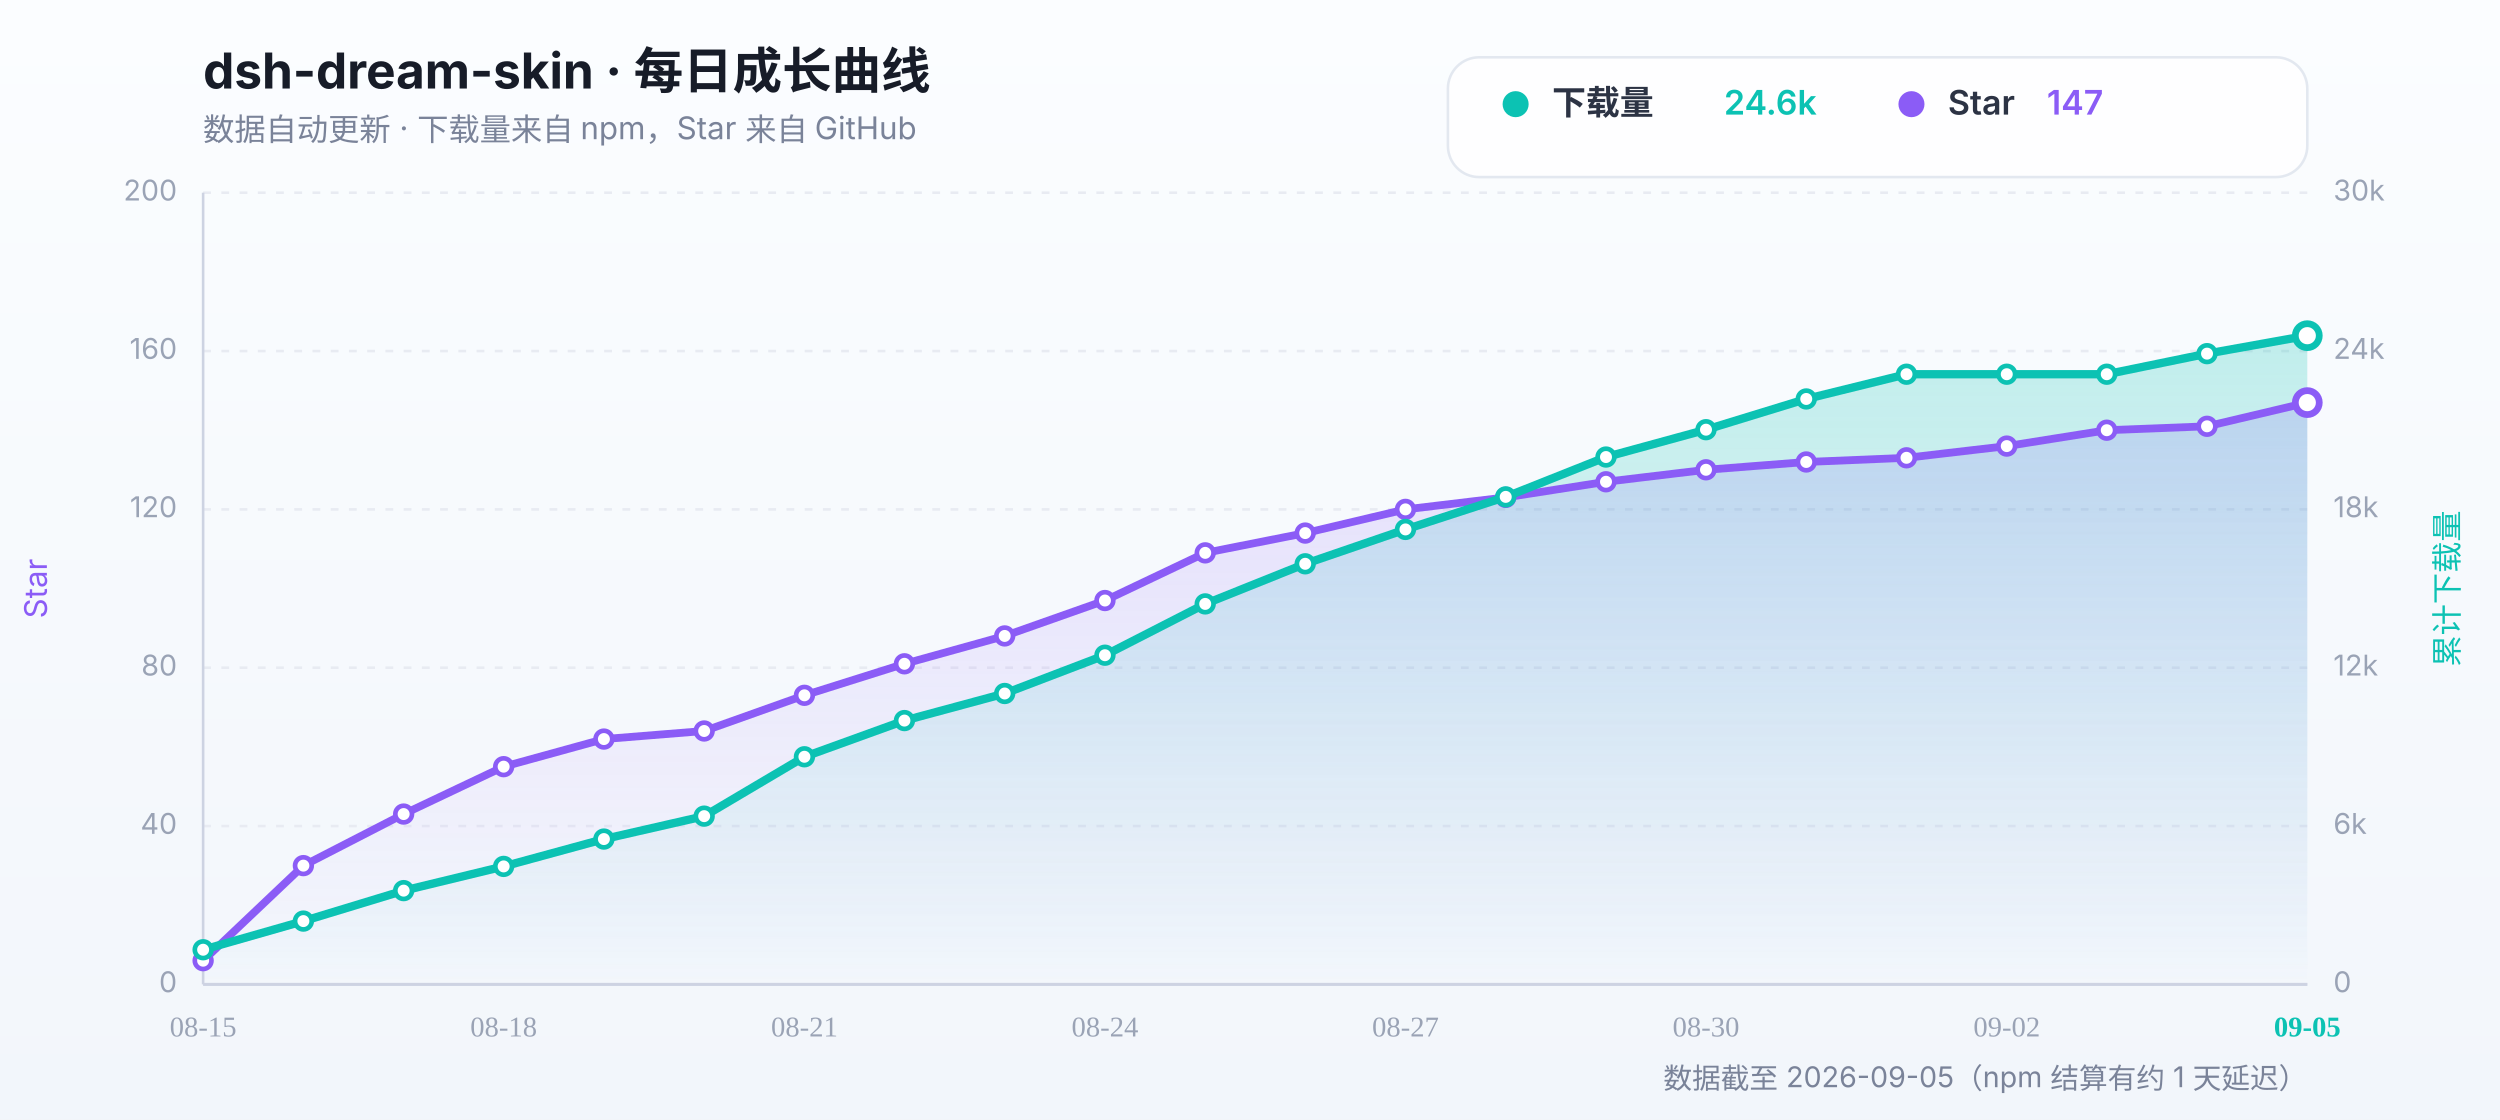
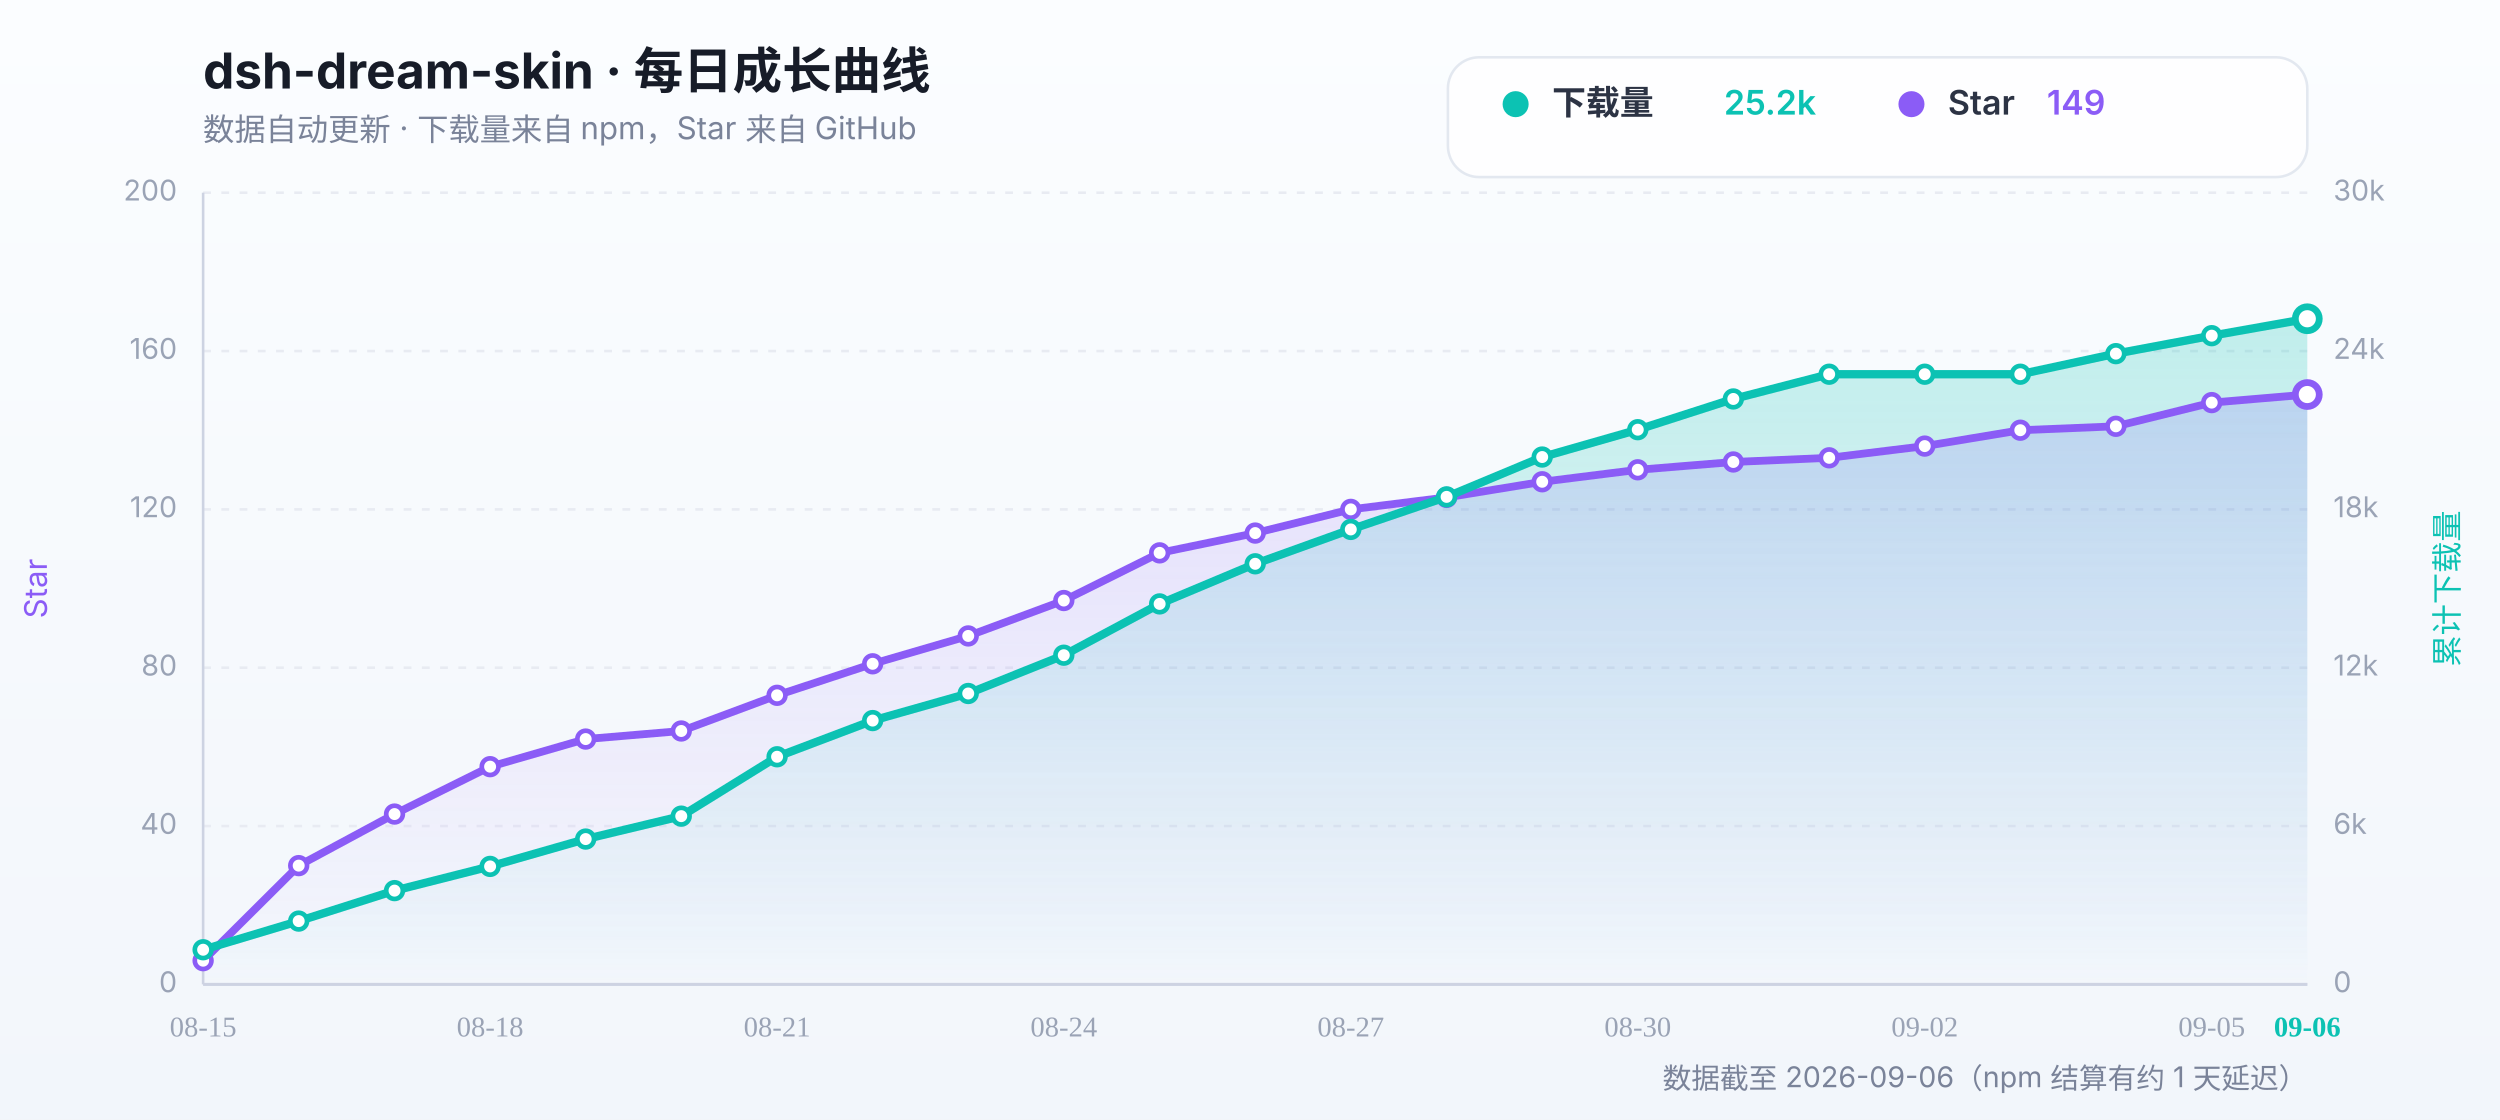
<svg xmlns="http://www.w3.org/2000/svg" width="960" height="430" viewBox="0 0 960 430" role="img" aria-label="dsh-dream-skin 每日 Star 与累计下载量双轴折线图">
  <defs>
    <linearGradient id="gradDl" x1="0" y1="0" x2="0" y2="1">
      <stop offset="0%" stop-color="#0cc2b3" stop-opacity="0.24" />
      <stop offset="100%" stop-color="#0cc2b3" stop-opacity="0" />
    </linearGradient>
    <linearGradient id="gradSt" x1="0" y1="0" x2="0" y2="1">
      <stop offset="0%" stop-color="#8b5cf6" stop-opacity="0.18" />
      <stop offset="100%" stop-color="#8b5cf6" stop-opacity="0" />
    </linearGradient>
    <linearGradient id="bgGrad" x1="0" y1="0" x2="0" y2="1">
      <stop offset="0%" stop-color="#fbfdff" />
      <stop offset="100%" stop-color="#f2f6fb" />
    </linearGradient>
  </defs>
  <rect width="960" height="430" fill="url(#bgGrad)" />
  <g font-family="system-ui,-apple-system,'Segoe UI',sans-serif">
    <text x="18" y="226" font-size="12" fill="#8b5cf6" transform="rotate(-90 18 226)" text-anchor="middle">Star</text>
    <text x="944" y="226" font-size="12" fill="#0cc2b3" transform="rotate(-90 944 226)" text-anchor="middle">累计下载量</text>
  </g>
  <text x="78" y="34" font-size="19" font-weight="700" fill="#171c28" font-family="system-ui,-apple-system,'Segoe UI',sans-serif">dsh-dream-skin · 每日成长曲线</text>
  <text x="78" y="54" font-size="12" fill="#7a8399" font-family="system-ui,-apple-system,'Segoe UI',sans-serif">数据自动更新 · 下载量来自 npm，Star 来自 GitHub</text>
  <g font-family="system-ui,-apple-system,'Segoe UI',sans-serif">
    <rect x="556" y="22" width="330" height="46" rx="12" fill="#ffffff" fill-opacity="0.72" stroke="#e3e8f0" stroke-width="1" />
    <circle cx="582" cy="40" r="5" fill="#0cc2b3" />
    <text x="596" y="44" font-size="13" font-weight="600" fill="#2c3344">下载量</text>
-     <text x="662" y="44" font-size="13" font-weight="600" fill="#0cc2b3">24.6k</text>
+     <text x="662" y="44" font-size="13" font-weight="600" fill="#0cc2b3">25.2k</text>
    <circle cx="734" cy="40" r="5" fill="#8b5cf6" />
    <text x="748" y="44" font-size="13" font-weight="600" fill="#2c3344">Star</text>
-     <text x="786" y="44" font-size="13" font-weight="600" fill="#8b5cf6">147</text>
+     <text x="786" y="44" font-size="13" font-weight="600" fill="#8b5cf6">149</text>
  </g>
  <line x1="78" y1="378.0" x2="886" y2="378.0" stroke="#d3d9e8" stroke-width="1.2" />
  <line x1="78" y1="317.2" x2="886" y2="317.2" stroke="#e8ebf2" stroke-width="1" stroke-dasharray="3 4" />
  <line x1="78" y1="256.4" x2="886" y2="256.4" stroke="#e8ebf2" stroke-width="1" stroke-dasharray="3 4" />
  <line x1="78" y1="195.6" x2="886" y2="195.6" stroke="#e8ebf2" stroke-width="1" stroke-dasharray="3 4" />
  <line x1="78" y1="134.8" x2="886" y2="134.8" stroke="#e8ebf2" stroke-width="1" stroke-dasharray="3 4" />
  <line x1="78" y1="74.0" x2="886" y2="74.0" stroke="#e8ebf2" stroke-width="1" stroke-dasharray="3 4" />
  <g font-family="system-ui,-apple-system,'Segoe UI',sans-serif">
    <text x="68" y="381.0" text-anchor="end" font-size="11" fill="#9aa3b5">0</text>
    <text x="68" y="320.2" text-anchor="end" font-size="11" fill="#9aa3b5">40</text>
    <text x="68" y="259.4" text-anchor="end" font-size="11" fill="#9aa3b5">80</text>
    <text x="68" y="198.6" text-anchor="end" font-size="11" fill="#9aa3b5">120</text>
    <text x="68" y="137.8" text-anchor="end" font-size="11" fill="#9aa3b5">160</text>
    <text x="68" y="77.0" text-anchor="end" font-size="11" fill="#9aa3b5">200</text>
    <text x="896" y="381.0" text-anchor="start" font-size="11" fill="#9aa3b5">0</text>
    <text x="896" y="320.2" text-anchor="start" font-size="11" fill="#9aa3b5">6k</text>
    <text x="896" y="259.4" text-anchor="start" font-size="11" fill="#9aa3b5">12k</text>
    <text x="896" y="198.6" text-anchor="start" font-size="11" fill="#9aa3b5">18k</text>
    <text x="896" y="137.8" text-anchor="start" font-size="11" fill="#9aa3b5">24k</text>
    <text x="896" y="77.0" text-anchor="start" font-size="11" fill="#9aa3b5">30k</text>
  </g>
  <line x1="78" y1="74" x2="78" y2="378" stroke="#cdd3e2" stroke-width="1" />
  <line x1="78" y1="378" x2="886" y2="378" stroke="#cdd3e2" stroke-width="1" />
-   <path d="M 78.0 378.0 L 78.0 364.7 L 116.5 353.7 L 155.0 342.0 L 193.4 332.7 L 231.9 322.2 L 270.4 313.4 L 308.9 290.6 L 347.3 276.7 L 385.8 266.3 L 424.3 251.6 L 462.8 231.9 L 501.2 216.5 L 539.7 203.3 L 578.2 190.8 L 616.7 175.5 L 655.1 165.0 L 693.6 153.2 L 732.1 143.7 L 770.6 143.7 L 809.0 143.7 L 847.5 135.8 L 886.0 128.9 L 886.0 378.0 Z" fill="url(#gradDl)" stroke="none" />
-   <path d="M 78.0 378.0 L 78.0 368.9 L 116.5 332.4 L 155.0 312.6 L 193.4 294.4 L 231.9 283.8 L 270.4 280.7 L 308.9 267.0 L 347.3 254.9 L 385.8 244.2 L 424.3 230.6 L 462.8 212.3 L 501.2 204.7 L 539.7 195.6 L 578.2 191.0 L 616.7 185.0 L 655.1 180.4 L 693.6 177.4 L 732.1 175.8 L 770.6 171.3 L 809.0 165.2 L 847.5 163.7 L 886.0 154.6 L 886.0 378.0 Z" fill="url(#gradSt)" stroke="none" />
-   <polyline points="78.0,368.9 116.5,332.4 155.0,312.6 193.4,294.4 231.9,283.8 270.4,280.7 308.9,267.0 347.3,254.9 385.8,244.2 424.3,230.6 462.8,212.3 501.2,204.7 539.7,195.6 578.2,191.0 616.7,185.0 655.1,180.4 693.6,177.4 732.1,175.8 770.6,171.3 809.0,165.2 847.5,163.7 886.0,154.6" fill="none" stroke="#8b5cf6" stroke-width="3" stroke-linecap="round" stroke-linejoin="round" />
+   <path d="M 78.0 378.0 L 78.0 364.7 L 114.7 353.7 L 151.5 342.0 L 188.2 332.7 L 224.9 322.2 L 261.6 313.4 L 298.4 290.6 L 335.1 276.7 L 371.8 266.3 L 408.5 251.6 L 445.3 231.9 L 482.0 216.5 L 518.7 203.3 L 555.5 190.8 L 592.2 175.5 L 628.9 165.0 L 665.6 153.2 L 702.4 143.7 L 739.1 143.7 L 775.8 143.7 L 812.5 135.8 L 849.3 128.9 L 886.0 122.4 L 886.0 378.0 Z" fill="url(#gradDl)" stroke="none" />
+   <path d="M 78.0 378.0 L 78.0 368.9 L 114.7 332.4 L 151.5 312.6 L 188.2 294.4 L 224.9 283.8 L 261.6 280.7 L 298.4 267.0 L 335.1 254.9 L 371.8 244.2 L 408.5 230.6 L 445.3 212.3 L 482.0 204.7 L 518.7 195.6 L 555.5 191.0 L 592.2 185.0 L 628.9 180.4 L 665.6 177.4 L 702.4 175.8 L 739.1 171.3 L 775.8 165.2 L 812.5 163.7 L 849.3 154.6 L 886.0 151.5 L 886.0 378.0 Z" fill="url(#gradSt)" stroke="none" />
+   <polyline points="78.0,368.9 114.7,332.4 151.5,312.6 188.2,294.4 224.9,283.8 261.6,280.7 298.4,267.0 335.1,254.9 371.8,244.2 408.5,230.6 445.3,212.3 482.0,204.7 518.7,195.6 555.5,191.0 592.2,185.0 628.9,180.4 665.6,177.4 702.4,175.8 739.1,171.3 775.8,165.2 812.5,163.7 849.3,154.6 886.0,151.5" fill="none" stroke="#8b5cf6" stroke-width="3" stroke-linecap="round" stroke-linejoin="round" />
  <circle cx="78.0" cy="368.9" r="3.2" fill="#ffffff" stroke="#8b5cf6" stroke-width="1.8" />
-   <circle cx="116.5" cy="332.4" r="3.2" fill="#ffffff" stroke="#8b5cf6" stroke-width="1.8" />
-   <circle cx="155.0" cy="312.6" r="3.2" fill="#ffffff" stroke="#8b5cf6" stroke-width="1.8" />
-   <circle cx="193.4" cy="294.4" r="3.2" fill="#ffffff" stroke="#8b5cf6" stroke-width="1.8" />
-   <circle cx="231.9" cy="283.8" r="3.2" fill="#ffffff" stroke="#8b5cf6" stroke-width="1.8" />
-   <circle cx="270.4" cy="280.7" r="3.2" fill="#ffffff" stroke="#8b5cf6" stroke-width="1.8" />
-   <circle cx="308.9" cy="267.0" r="3.2" fill="#ffffff" stroke="#8b5cf6" stroke-width="1.8" />
-   <circle cx="347.3" cy="254.9" r="3.2" fill="#ffffff" stroke="#8b5cf6" stroke-width="1.8" />
-   <circle cx="385.8" cy="244.2" r="3.2" fill="#ffffff" stroke="#8b5cf6" stroke-width="1.8" />
-   <circle cx="424.3" cy="230.6" r="3.2" fill="#ffffff" stroke="#8b5cf6" stroke-width="1.8" />
-   <circle cx="462.8" cy="212.3" r="3.2" fill="#ffffff" stroke="#8b5cf6" stroke-width="1.8" />
-   <circle cx="501.2" cy="204.7" r="3.2" fill="#ffffff" stroke="#8b5cf6" stroke-width="1.8" />
-   <circle cx="539.7" cy="195.6" r="3.2" fill="#ffffff" stroke="#8b5cf6" stroke-width="1.8" />
-   <circle cx="578.2" cy="191.0" r="3.2" fill="#ffffff" stroke="#8b5cf6" stroke-width="1.8" />
-   <circle cx="616.7" cy="185.0" r="3.2" fill="#ffffff" stroke="#8b5cf6" stroke-width="1.8" />
-   <circle cx="655.1" cy="180.4" r="3.2" fill="#ffffff" stroke="#8b5cf6" stroke-width="1.8" />
-   <circle cx="693.6" cy="177.4" r="3.2" fill="#ffffff" stroke="#8b5cf6" stroke-width="1.8" />
-   <circle cx="732.1" cy="175.8" r="3.2" fill="#ffffff" stroke="#8b5cf6" stroke-width="1.8" />
-   <circle cx="770.6" cy="171.3" r="3.2" fill="#ffffff" stroke="#8b5cf6" stroke-width="1.8" />
-   <circle cx="809.0" cy="165.2" r="3.2" fill="#ffffff" stroke="#8b5cf6" stroke-width="1.8" />
-   <circle cx="847.5" cy="163.7" r="3.2" fill="#ffffff" stroke="#8b5cf6" stroke-width="1.8" />
-   <circle cx="886.0" cy="154.6" r="4.6" fill="#ffffff" stroke="#8b5cf6" stroke-width="2.6" />
-   <polyline points="78.0,364.7 116.5,353.7 155.0,342.0 193.4,332.7 231.9,322.2 270.4,313.4 308.9,290.6 347.3,276.7 385.8,266.3 424.3,251.6 462.8,231.9 501.2,216.5 539.7,203.3 578.2,190.8 616.7,175.5 655.1,165.0 693.6,153.2 732.1,143.7 770.6,143.7 809.0,143.7 847.5,135.8 886.0,128.9" fill="none" stroke="#0cc2b3" stroke-width="3.2" stroke-linecap="round" stroke-linejoin="round" />
+   <circle cx="114.7" cy="332.4" r="3.2" fill="#ffffff" stroke="#8b5cf6" stroke-width="1.8" />
+   <circle cx="151.5" cy="312.6" r="3.2" fill="#ffffff" stroke="#8b5cf6" stroke-width="1.8" />
+   <circle cx="188.2" cy="294.4" r="3.2" fill="#ffffff" stroke="#8b5cf6" stroke-width="1.8" />
+   <circle cx="224.9" cy="283.8" r="3.2" fill="#ffffff" stroke="#8b5cf6" stroke-width="1.8" />
+   <circle cx="261.6" cy="280.7" r="3.2" fill="#ffffff" stroke="#8b5cf6" stroke-width="1.8" />
+   <circle cx="298.4" cy="267.0" r="3.2" fill="#ffffff" stroke="#8b5cf6" stroke-width="1.8" />
+   <circle cx="335.1" cy="254.9" r="3.2" fill="#ffffff" stroke="#8b5cf6" stroke-width="1.8" />
+   <circle cx="371.8" cy="244.2" r="3.2" fill="#ffffff" stroke="#8b5cf6" stroke-width="1.8" />
+   <circle cx="408.5" cy="230.6" r="3.2" fill="#ffffff" stroke="#8b5cf6" stroke-width="1.8" />
+   <circle cx="445.3" cy="212.3" r="3.2" fill="#ffffff" stroke="#8b5cf6" stroke-width="1.8" />
+   <circle cx="482.0" cy="204.7" r="3.2" fill="#ffffff" stroke="#8b5cf6" stroke-width="1.8" />
+   <circle cx="518.7" cy="195.6" r="3.2" fill="#ffffff" stroke="#8b5cf6" stroke-width="1.8" />
+   <circle cx="555.5" cy="191.0" r="3.2" fill="#ffffff" stroke="#8b5cf6" stroke-width="1.8" />
+   <circle cx="592.2" cy="185.0" r="3.2" fill="#ffffff" stroke="#8b5cf6" stroke-width="1.8" />
+   <circle cx="628.9" cy="180.4" r="3.2" fill="#ffffff" stroke="#8b5cf6" stroke-width="1.8" />
+   <circle cx="665.6" cy="177.4" r="3.2" fill="#ffffff" stroke="#8b5cf6" stroke-width="1.8" />
+   <circle cx="702.4" cy="175.8" r="3.2" fill="#ffffff" stroke="#8b5cf6" stroke-width="1.8" />
+   <circle cx="739.1" cy="171.3" r="3.2" fill="#ffffff" stroke="#8b5cf6" stroke-width="1.8" />
+   <circle cx="775.8" cy="165.2" r="3.2" fill="#ffffff" stroke="#8b5cf6" stroke-width="1.8" />
+   <circle cx="812.5" cy="163.7" r="3.2" fill="#ffffff" stroke="#8b5cf6" stroke-width="1.8" />
+   <circle cx="849.3" cy="154.6" r="3.2" fill="#ffffff" stroke="#8b5cf6" stroke-width="1.8" />
+   <circle cx="886.0" cy="151.5" r="4.6" fill="#ffffff" stroke="#8b5cf6" stroke-width="2.6" />
+   <polyline points="78.0,364.7 114.7,353.7 151.5,342.0 188.2,332.7 224.9,322.2 261.6,313.4 298.4,290.6 335.1,276.7 371.8,266.3 408.5,251.6 445.3,231.9 482.0,216.5 518.7,203.3 555.5,190.8 592.2,175.5 628.9,165.0 665.6,153.2 702.4,143.7 739.1,143.7 775.8,143.7 812.5,135.8 849.3,128.9 886.0,122.4" fill="none" stroke="#0cc2b3" stroke-width="3.2" stroke-linecap="round" stroke-linejoin="round" />
  <circle cx="78.0" cy="364.7" r="3.2" fill="#ffffff" stroke="#0cc2b3" stroke-width="1.8" />
-   <circle cx="116.5" cy="353.7" r="3.2" fill="#ffffff" stroke="#0cc2b3" stroke-width="1.8" />
-   <circle cx="155.0" cy="342.0" r="3.2" fill="#ffffff" stroke="#0cc2b3" stroke-width="1.8" />
-   <circle cx="193.4" cy="332.7" r="3.2" fill="#ffffff" stroke="#0cc2b3" stroke-width="1.8" />
-   <circle cx="231.9" cy="322.2" r="3.2" fill="#ffffff" stroke="#0cc2b3" stroke-width="1.8" />
-   <circle cx="270.4" cy="313.4" r="3.2" fill="#ffffff" stroke="#0cc2b3" stroke-width="1.8" />
-   <circle cx="308.9" cy="290.6" r="3.2" fill="#ffffff" stroke="#0cc2b3" stroke-width="1.8" />
-   <circle cx="347.3" cy="276.7" r="3.2" fill="#ffffff" stroke="#0cc2b3" stroke-width="1.8" />
-   <circle cx="385.8" cy="266.3" r="3.2" fill="#ffffff" stroke="#0cc2b3" stroke-width="1.8" />
-   <circle cx="424.3" cy="251.6" r="3.2" fill="#ffffff" stroke="#0cc2b3" stroke-width="1.8" />
-   <circle cx="462.8" cy="231.9" r="3.2" fill="#ffffff" stroke="#0cc2b3" stroke-width="1.8" />
-   <circle cx="501.2" cy="216.5" r="3.2" fill="#ffffff" stroke="#0cc2b3" stroke-width="1.8" />
-   <circle cx="539.7" cy="203.3" r="3.2" fill="#ffffff" stroke="#0cc2b3" stroke-width="1.8" />
-   <circle cx="578.2" cy="190.8" r="3.2" fill="#ffffff" stroke="#0cc2b3" stroke-width="1.8" />
-   <circle cx="616.7" cy="175.5" r="3.2" fill="#ffffff" stroke="#0cc2b3" stroke-width="1.8" />
-   <circle cx="655.1" cy="165.0" r="3.2" fill="#ffffff" stroke="#0cc2b3" stroke-width="1.8" />
-   <circle cx="693.6" cy="153.2" r="3.2" fill="#ffffff" stroke="#0cc2b3" stroke-width="1.8" />
-   <circle cx="732.1" cy="143.7" r="3.2" fill="#ffffff" stroke="#0cc2b3" stroke-width="1.8" />
-   <circle cx="770.6" cy="143.7" r="3.2" fill="#ffffff" stroke="#0cc2b3" stroke-width="1.8" />
-   <circle cx="809.0" cy="143.7" r="3.2" fill="#ffffff" stroke="#0cc2b3" stroke-width="1.8" />
-   <circle cx="847.5" cy="135.8" r="3.2" fill="#ffffff" stroke="#0cc2b3" stroke-width="1.8" />
-   <circle cx="886.0" cy="128.9" r="4.6" fill="#ffffff" stroke="#0cc2b3" stroke-width="2.6" />
+   <circle cx="114.7" cy="353.7" r="3.2" fill="#ffffff" stroke="#0cc2b3" stroke-width="1.8" />
+   <circle cx="151.5" cy="342.0" r="3.2" fill="#ffffff" stroke="#0cc2b3" stroke-width="1.8" />
+   <circle cx="188.2" cy="332.7" r="3.2" fill="#ffffff" stroke="#0cc2b3" stroke-width="1.8" />
+   <circle cx="224.9" cy="322.2" r="3.2" fill="#ffffff" stroke="#0cc2b3" stroke-width="1.8" />
+   <circle cx="261.6" cy="313.4" r="3.2" fill="#ffffff" stroke="#0cc2b3" stroke-width="1.8" />
+   <circle cx="298.4" cy="290.6" r="3.2" fill="#ffffff" stroke="#0cc2b3" stroke-width="1.8" />
+   <circle cx="335.1" cy="276.7" r="3.2" fill="#ffffff" stroke="#0cc2b3" stroke-width="1.8" />
+   <circle cx="371.8" cy="266.3" r="3.2" fill="#ffffff" stroke="#0cc2b3" stroke-width="1.8" />
+   <circle cx="408.5" cy="251.6" r="3.2" fill="#ffffff" stroke="#0cc2b3" stroke-width="1.8" />
+   <circle cx="445.3" cy="231.9" r="3.2" fill="#ffffff" stroke="#0cc2b3" stroke-width="1.8" />
+   <circle cx="482.0" cy="216.5" r="3.2" fill="#ffffff" stroke="#0cc2b3" stroke-width="1.8" />
+   <circle cx="518.7" cy="203.3" r="3.2" fill="#ffffff" stroke="#0cc2b3" stroke-width="1.8" />
+   <circle cx="555.5" cy="190.8" r="3.2" fill="#ffffff" stroke="#0cc2b3" stroke-width="1.8" />
+   <circle cx="592.2" cy="175.5" r="3.2" fill="#ffffff" stroke="#0cc2b3" stroke-width="1.8" />
+   <circle cx="628.9" cy="165.0" r="3.2" fill="#ffffff" stroke="#0cc2b3" stroke-width="1.8" />
+   <circle cx="665.6" cy="153.2" r="3.2" fill="#ffffff" stroke="#0cc2b3" stroke-width="1.8" />
+   <circle cx="702.4" cy="143.7" r="3.2" fill="#ffffff" stroke="#0cc2b3" stroke-width="1.8" />
+   <circle cx="739.1" cy="143.7" r="3.2" fill="#ffffff" stroke="#0cc2b3" stroke-width="1.8" />
+   <circle cx="775.8" cy="143.7" r="3.2" fill="#ffffff" stroke="#0cc2b3" stroke-width="1.8" />
+   <circle cx="812.5" cy="135.8" r="3.2" fill="#ffffff" stroke="#0cc2b3" stroke-width="1.8" />
+   <circle cx="849.3" cy="128.9" r="3.2" fill="#ffffff" stroke="#0cc2b3" stroke-width="1.8" />
+   <circle cx="886.0" cy="122.4" r="4.6" fill="#ffffff" stroke="#0cc2b3" stroke-width="2.6" />
  <text x="78.0" y="398" text-anchor="middle" font-size="11" fill="#9aa3b5">08-15</text>
-   <text x="193.4" y="398" text-anchor="middle" font-size="11" fill="#9aa3b5">08-18</text>
-   <text x="308.9" y="398" text-anchor="middle" font-size="11" fill="#9aa3b5">08-21</text>
-   <text x="424.3" y="398" text-anchor="middle" font-size="11" fill="#9aa3b5">08-24</text>
-   <text x="539.7" y="398" text-anchor="middle" font-size="11" fill="#9aa3b5">08-27</text>
-   <text x="655.1" y="398" text-anchor="middle" font-size="11" fill="#9aa3b5">08-30</text>
-   <text x="770.6" y="398" text-anchor="middle" font-size="11" fill="#9aa3b5">09-02</text>
-   <text x="886.0" y="398" text-anchor="middle" font-size="11" fill="#0cc2b3" font-weight="600">09-05</text>
-   <text x="886" y="418" text-anchor="end" font-size="11" fill="#7a8399" font-family="system-ui,-apple-system,'Segoe UI',sans-serif">数据截至 2026-09-05（npm 结算有约 1 天延迟）</text>
+   <text x="188.2" y="398" text-anchor="middle" font-size="11" fill="#9aa3b5">08-18</text>
+   <text x="298.4" y="398" text-anchor="middle" font-size="11" fill="#9aa3b5">08-21</text>
+   <text x="408.5" y="398" text-anchor="middle" font-size="11" fill="#9aa3b5">08-24</text>
+   <text x="518.7" y="398" text-anchor="middle" font-size="11" fill="#9aa3b5">08-27</text>
+   <text x="628.9" y="398" text-anchor="middle" font-size="11" fill="#9aa3b5">08-30</text>
+   <text x="739.1" y="398" text-anchor="middle" font-size="11" fill="#9aa3b5">09-02</text>
+   <text x="849.3" y="398" text-anchor="middle" font-size="11" fill="#9aa3b5">09-05</text>
+   <text x="886.0" y="398" text-anchor="middle" font-size="11" fill="#0cc2b3" font-weight="600">09-06</text>
+   <text x="886" y="418" text-anchor="end" font-size="11" fill="#7a8399" font-family="system-ui,-apple-system,'Segoe UI',sans-serif">数据截至 2026-09-06（npm 结算有约 1 天延迟）</text>
</svg>
